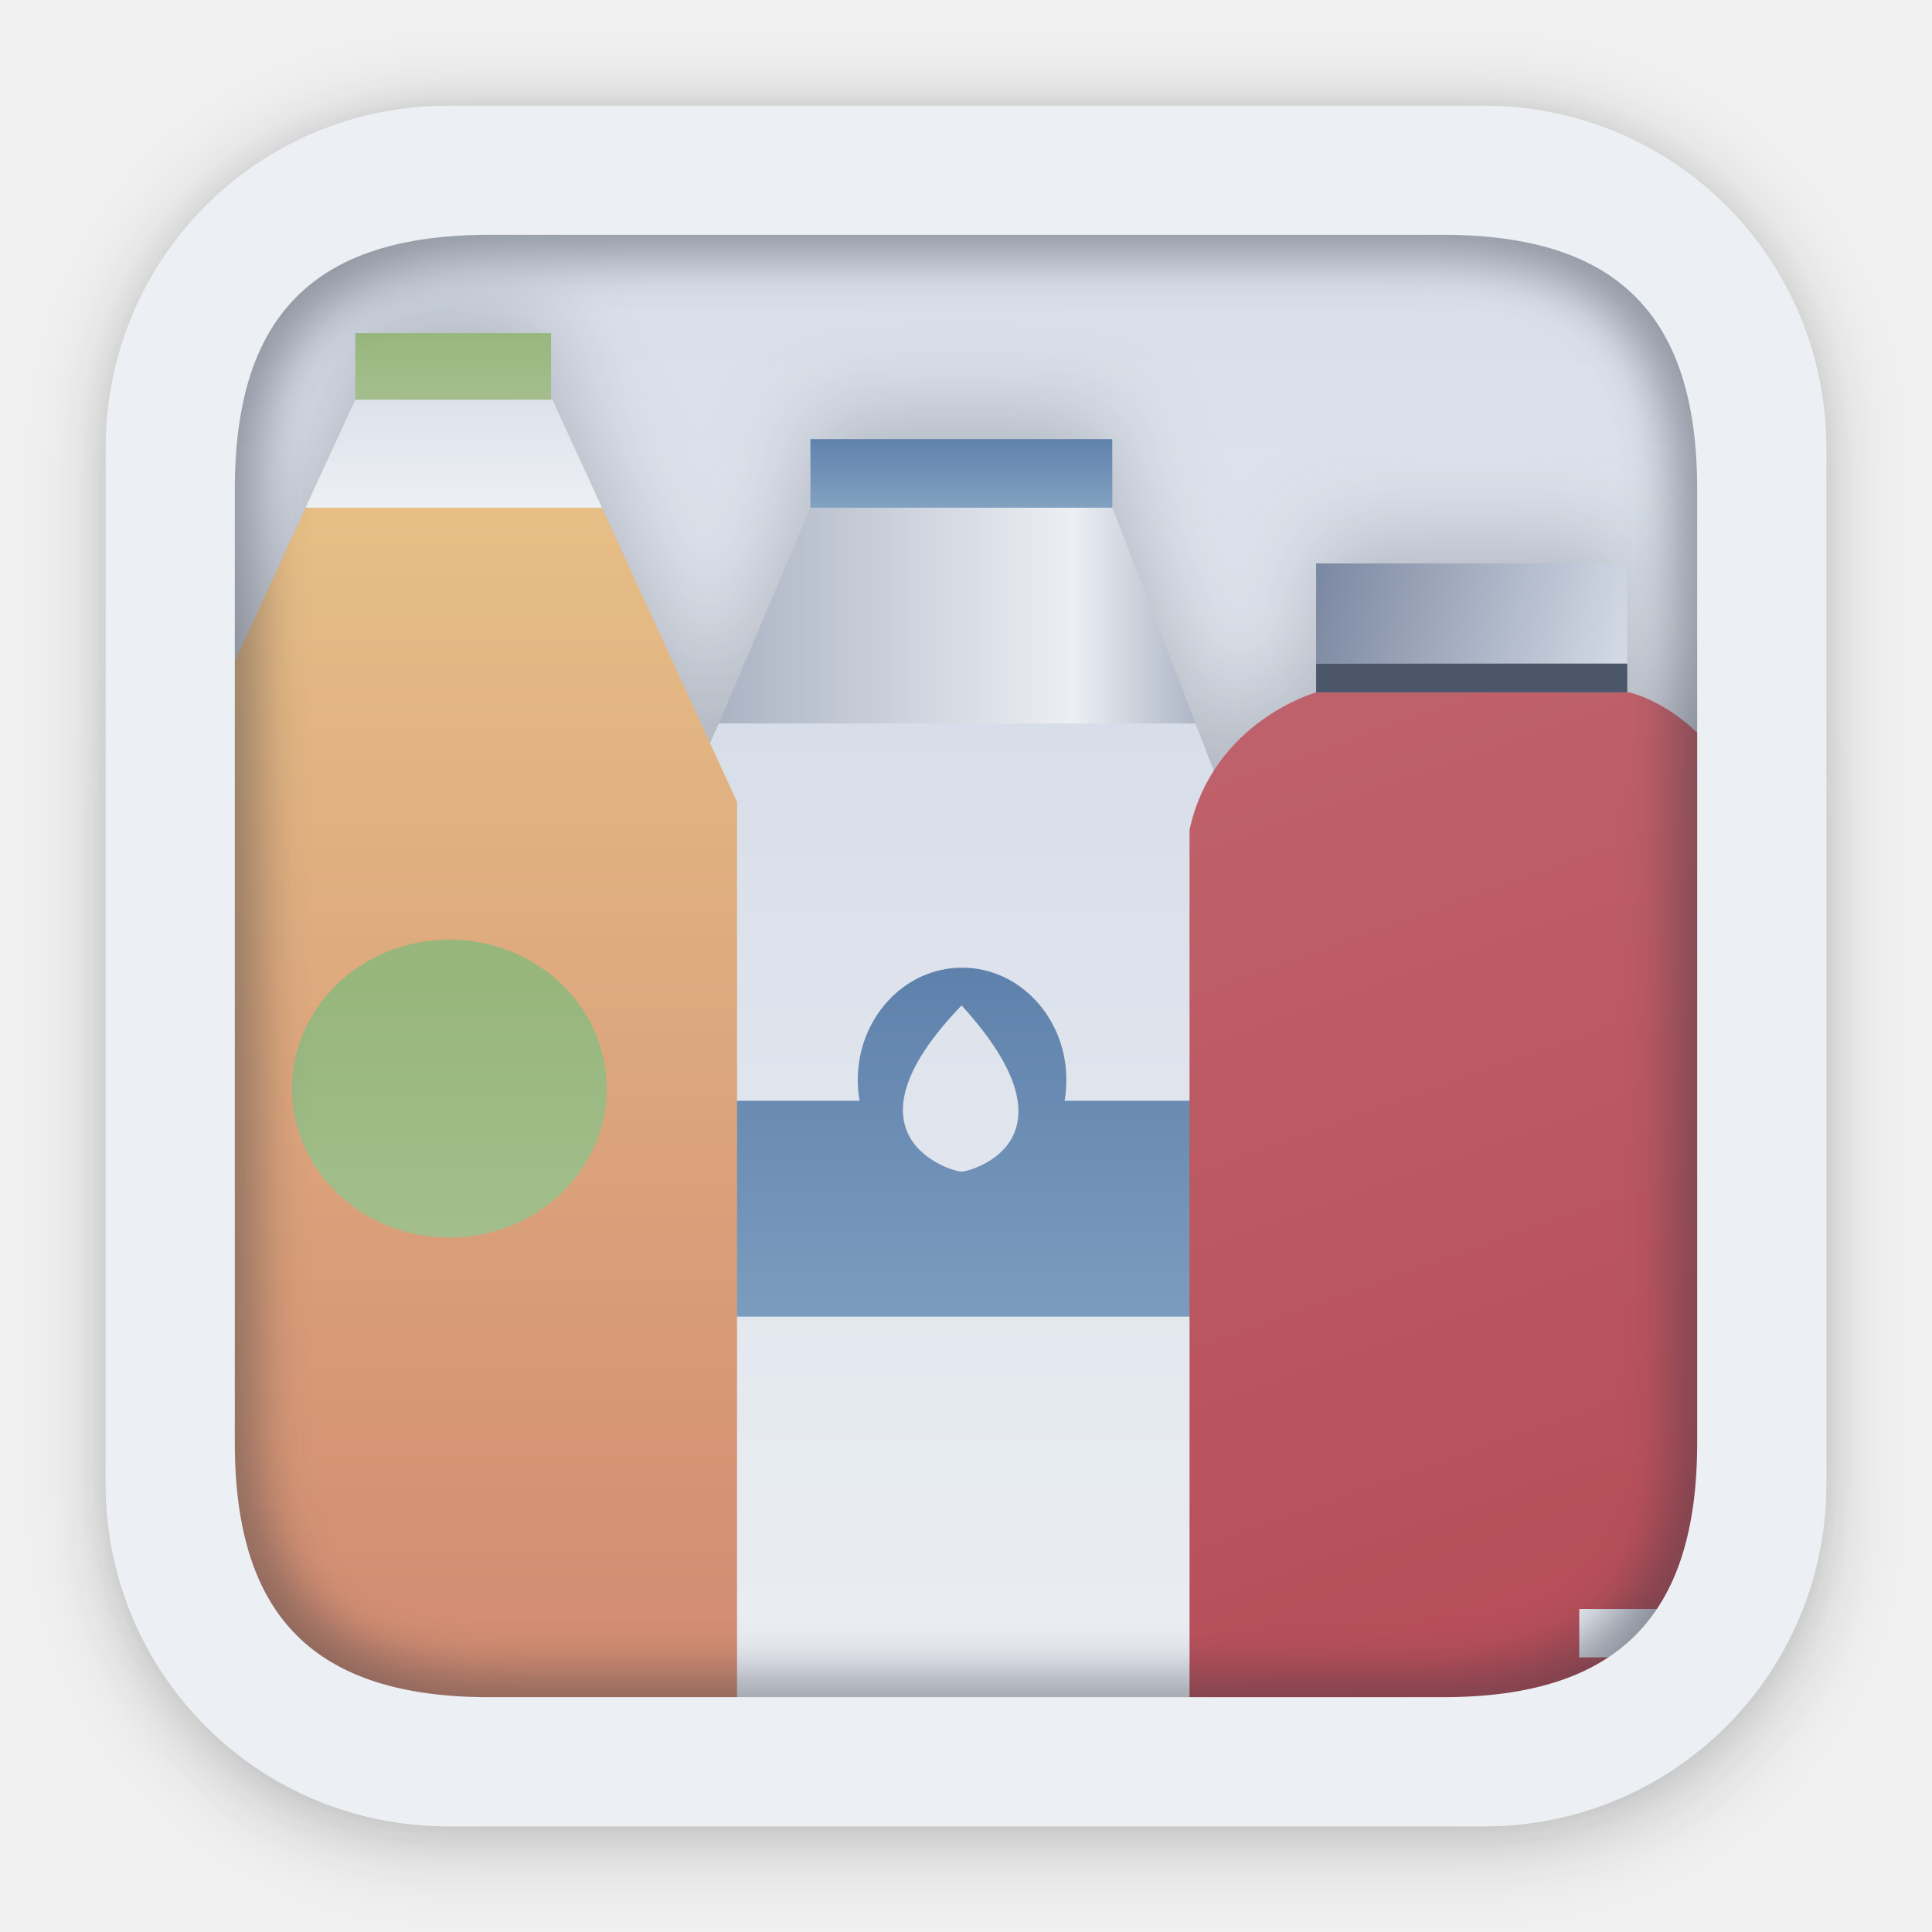
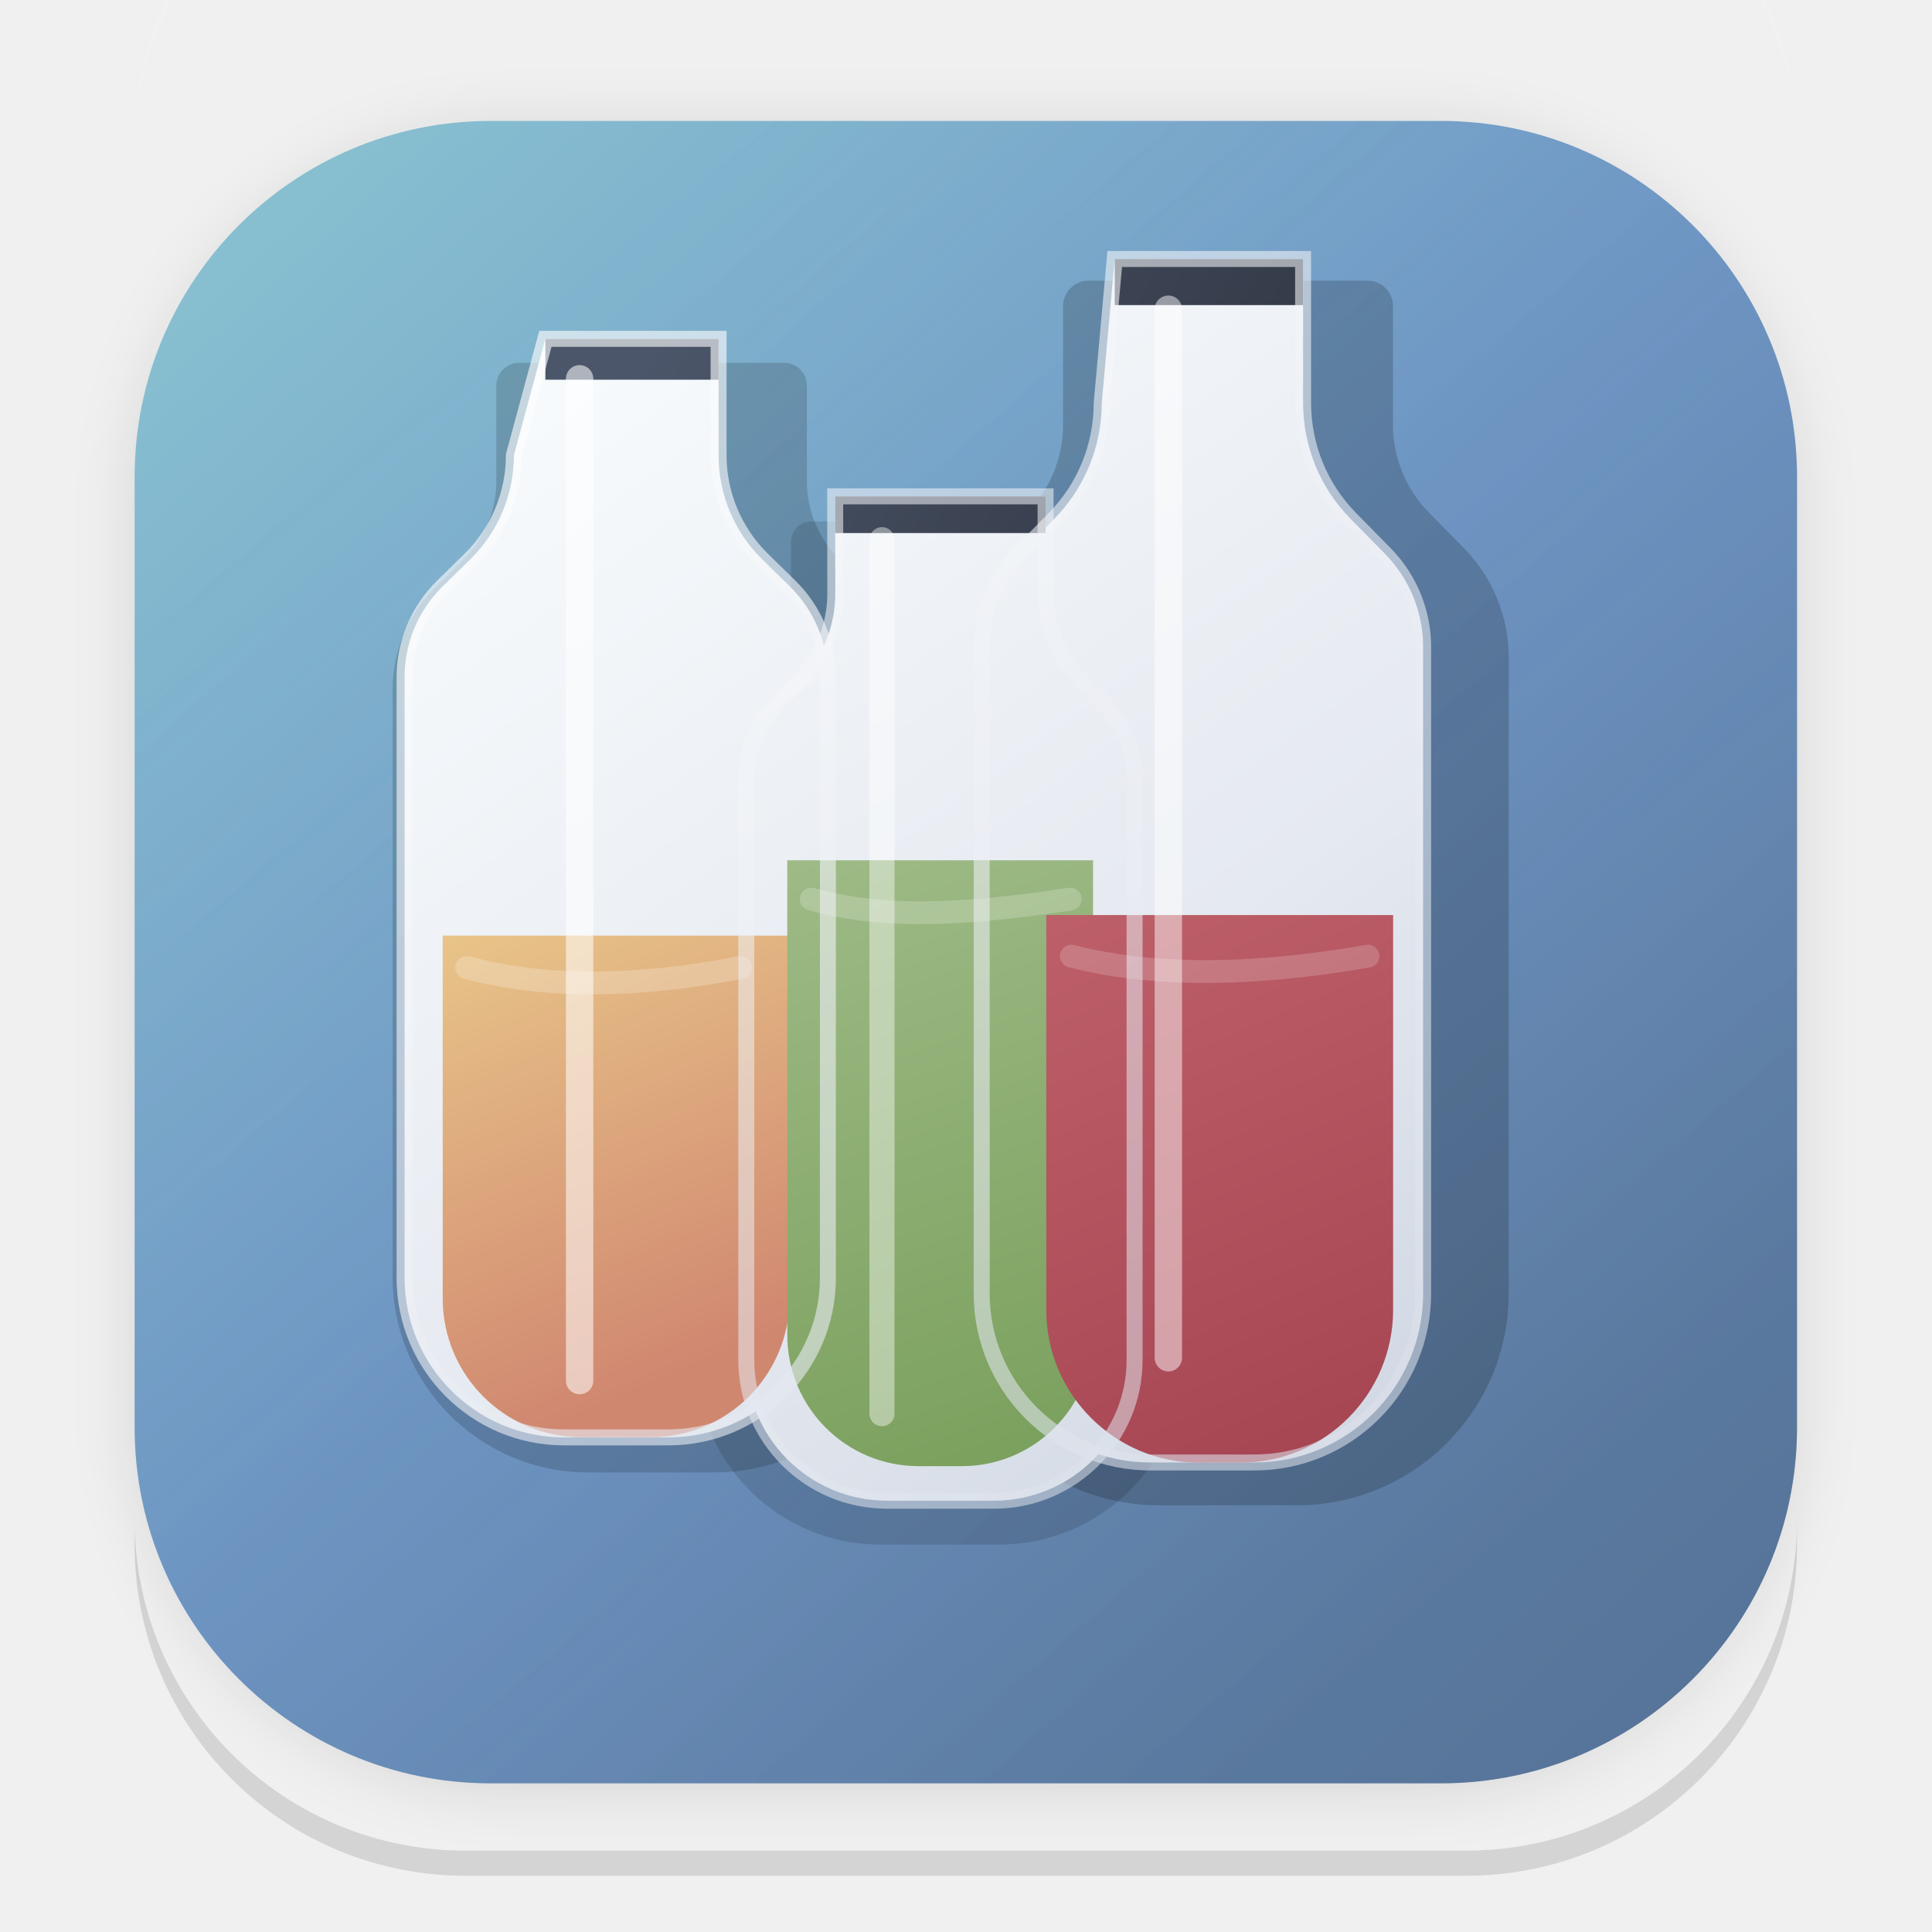
<svg xmlns="http://www.w3.org/2000/svg" width="64" height="64" version="1.1" viewBox="0 0 16.933 16.933">
  <defs>
-     <filter id="filter1178" x="-.048" y="-.048" width="1.096" height="1.096" color-interpolation-filters="sRGB">
-       <feGaussianBlur stdDeviation="0.307" />
+     <filter id="shadow" x="-.06" y="-.06" width="1.12" height="1.12" color-interpolation-filters="sRGB">
+       <feGaussianBlur stdDeviation="0.31" />
    </filter>
-     <radialGradient id="radialGradient20313" cx="32" cy="32" r="28.5" gradientTransform="matrix(.66759 .000515 -.00046712 .60552 -12.881 -10.927)" gradientUnits="userSpaceOnUse">
-       <stop stop-color="#eceff4" offset="0" />
-       <stop stop-color="#eceff4" offset="1" />
-     </radialGradient>
-     <filter id="filter20893" x="-.035" y="-.035" width="1.069" height="1.069" color-interpolation-filters="sRGB">
-       <feGaussianBlur stdDeviation="0.211" />
-     </filter>
-     <linearGradient id="linearGradient1280" x1="24.105" x2="24.105" y1="2.292" y2="12.37" gradientUnits="userSpaceOnUse">
+     <linearGradient id="tile" x1="2.2" x2="14.8" y1="1.6" y2="15.4" gradientUnits="userSpaceOnUse">
+       <stop stop-color="#88c0d0" offset="0" />
+       <stop stop-color="#6f98c8" offset=".48" />
+       <stop stop-color="#5e81ac" offset="1" />
+     </linearGradient>
+     <linearGradient id="tileShade" x1="4.1" x2="12.9" y1="3.1" y2="13.9" gradientUnits="userSpaceOnUse">
+       <stop stop-color="#81a1c1" stop-opacity=".0" offset="0" />
+       <stop stop-color="#3b4252" stop-opacity=".22" offset="1" />
+     </linearGradient>
+     <linearGradient id="glass" x1="4.7" x2="11.9" y1="3.6" y2="13.5" gradientUnits="userSpaceOnUse">
+       <stop stop-color="#f7fafc" offset="0" />
+       <stop stop-color="#e5e9f0" offset=".58" />
+       <stop stop-color="#cfd6e2" offset="1" />
+     </linearGradient>
+     <linearGradient id="glassEdge" x1="4.1" x2="12.2" y1="3.2" y2="13.4" gradientUnits="userSpaceOnUse">
+       <stop stop-color="#ffffff" offset="0" />
+       <stop stop-color="#d8dee9" offset="1" />
+     </linearGradient>
+     <linearGradient id="cap" x1="5.5" x2="10.7" y1="3.4" y2="6.4" gradientUnits="userSpaceOnUse">
+       <stop stop-color="#4c566a" offset="0" />
+       <stop stop-color="#2e3440" offset="1" />
+     </linearGradient>
+     <linearGradient id="yellow" x1="4.6" x2="6.5" y1="7.4" y2="11.8" gradientUnits="userSpaceOnUse">
      <stop stop-color="#ebcb8b" offset="0" />
      <stop stop-color="#d08770" offset="1" />
    </linearGradient>
-     <linearGradient id="linearGradient1352" x1="24.132" x2="24.132" y1="3.253" y2="4.148" gradientUnits="userSpaceOnUse">
-       <stop stop-color="#d8dee9" offset="0" />
-       <stop stop-color="#eceff4" offset="1" />
+     <linearGradient id="green" x1="7.35" x2="9.45" y1="6.6" y2="12.7" gradientUnits="userSpaceOnUse">
+       <stop stop-color="#a3be8c" offset="0" />
+       <stop stop-color="#7aa05d" offset="1" />
    </linearGradient>
-     <linearGradient id="linearGradient1360" x1="24.082" x2="24.082" y1="3.008" y2="3.422" gradientUnits="userSpaceOnUse">
-       <stop stop-color="#97b67c" offset="0" />
-       <stop stop-color="#a3be8c" offset="1" />
-     </linearGradient>
-     <linearGradient id="linearGradient1368" x1="24.172" x2="24.172" y1="7.26" y2="8.892" gradientUnits="userSpaceOnUse">
-       <stop stop-color="#97b67c" offset="0" />
-       <stop stop-color="#a3be8c" offset="1" />
-     </linearGradient>
-     <linearGradient id="linearGradient1544" x1="25.634" x2="28.855" y1="4.944" y2="4.944" gradientUnits="userSpaceOnUse">
-       <stop stop-color="#a6aebf" offset="0" />
-       <stop stop-color="#eceff4" offset=".735" />
-       <stop stop-color="#a6aebf" offset="1" />
-     </linearGradient>
-     <linearGradient id="linearGradient1554" x1="27.308" x2="27.308" y1="5.565" y2="12.375" gradientUnits="userSpaceOnUse">
-       <stop stop-color="#d8dee9" offset="0" />
-       <stop stop-color="#eceff4" offset="1" />
-     </linearGradient>
-     <linearGradient id="linearGradient1562" x1="27.438" x2="27.438" y1="3.706" y2="4.147" gradientUnits="userSpaceOnUse">
-       <stop stop-color="#5e81ac" offset="0" />
-       <stop stop-color="#81a1c1" offset="1" />
-     </linearGradient>
-     <linearGradient id="linearGradient1570" x1="27.34" x2="27.34" y1="7.142" y2="9.842" gradientUnits="userSpaceOnUse">
-       <stop stop-color="#5e81ac" offset="0" />
-       <stop stop-color="#81a1c1" offset="1" />
-     </linearGradient>
-     <linearGradient id="linearGradient1592" x1="29.49" x2="31.501" y1="4.625" y2="5.096" gradientUnits="userSpaceOnUse">
-       <stop stop-color="#7b88a1" offset="0" />
-       <stop stop-color="#d8dee9" offset="1" />
-     </linearGradient>
-     <linearGradient id="linearGradient1616" x1="29.397" x2="31.884" y1="5.616" y2="12.221" gradientUnits="userSpaceOnUse">
+     <linearGradient id="red" x1="10.1" x2="12.25" y1="7.2" y2="12.2" gradientUnits="userSpaceOnUse">
      <stop stop-color="#bf616a" offset="0" />
-       <stop stop-color="#b54a55" offset="1" />
-     </linearGradient>
-     <linearGradient id="linearGradient1624" x1="31.15" x2="32.152" y1="11.344" y2="11.612" gradientUnits="userSpaceOnUse">
-       <stop stop-color="#e5e9f0" offset="0" />
-       <stop stop-color="#a6aebf" offset="1" />
-     </linearGradient>
-     <filter id="filter1809" x="-.072" y="-.079" width="1.143" height="1.157" color-interpolation-filters="sRGB">
-       <feGaussianBlur stdDeviation="0.415" />
-     </filter>
-     <linearGradient id="linearGradient1819" x1="8.681" x2="8.681" y1="1.41" y2="15.568" gradientUnits="userSpaceOnUse">
-       <stop stop-color="#d8dee9" offset="0" />
-       <stop stop-color="#eceff4" offset="1" />
+       <stop stop-color="#a84754" offset="1" />
    </linearGradient>
  </defs>
-   <rect transform="matrix(.99138 0 0 1 .072989 .0019055)" x=".794" y=".905" width="15.346" height="15.346" rx="3.053" ry="3.053" filter="url(#filter1178)" opacity=".15" stroke-width="1.249" style="mix-blend-mode:normal" />
-   <rect x=".926" y=".926" width="15.081" height="15.081" rx="3" ry="3" fill="url(#linearGradient1819)" stroke-linecap="round" stroke-linejoin="round" stroke-width="1.227" />
-   <rect x=".012" y=".006" width="16.924" height="16.927" fill="none" opacity=".15" stroke-linecap="round" stroke-linejoin="round" stroke-width="1.052" />
-   <path d="m3.114 2.708v0.582l-0.436 0.947-1.17 2.542v7.083l0.544 0.769 0.681 0.736h11.446l0.662-0.563 0.283-0.492h0.261v-0.424h-0.017l0.017-0.029v-6.806c-0.346-1.044-1.107-1.198-1.107-1.198h-0.015v-1.13l-2.726 5.168e-4v1.129s-0.558 0.156-0.898 0.687l-0.16-0.415-0.729-1.891-5.167e-4 -0.601h-2.646v0.601l-0.803 1.891h-5.168e-4l-0.076 0.172-0.947-2.062-0.435-0.947h-0.011v-0.582z" fill="#2e3440" filter="url(#filter1809)" opacity=".25" />
-   <g transform="matrix(1.4261 0 0 1.3502 -30.529 -1.1741)">
-     <path d="m26.388 4.165h1.856l0.653 1.789 0.006 6.455h-3.264l-0.002-6.373z" fill="url(#linearGradient1544)" />
-     <path d="m26.388 4.165v-0.445h1.855l5.59e-4 0.445z" fill="url(#linearGradient1562)" />
-     <path d="m28.755 5.566h-2.93l-0.203 0.481 0.203 6.362h3.078l-0.006-6.455z" fill="url(#linearGradient1554)" />
-     <path d="m27.32 7.151a0.641 0.729 0 0 0-0.641 0.729 0.641 0.729 0 0 0 0.011 0.135h-0.888c-7.04e-4 0-1e-3 0.313-1e-3 0.701s3.29e-4 0.7 1e-3 0.7h3.096c7.05e-4 0 0.002-0.312 0.002-0.7s-8.45e-4 -0.701-0.002-0.701h-0.948a0.641 0.729 0 0 0 0.011-0.135 0.641 0.729 0 0 0-0.641-0.729zm-0.003 0.245c0.757 0.876 0.057 1.079-1e-3 1.079-0.058-5.345e-4 -0.78-0.222 1e-3 -1.079z" fill="url(#linearGradient1570)" style="paint-order:stroke markers fill" />
-     <path d="m23.591 3.464h1.211l1.135 2.611v6.335h-2.615l-0.477-0.545-0.381-0.57v-5.246z" fill="url(#linearGradient1280)" />
-     <ellipse cx="24.169" cy="7.936" rx=".967" ry=".967" fill="url(#linearGradient1368)" fill-rule="evenodd" stroke-width=".355" />
-     <path d="m23.591 3.464h1.211l0.305 0.701h-1.822z" fill="url(#linearGradient1352)" />
-     <path d="m23.591 3.464v-0.432h1.203v0.432z" fill="url(#linearGradient1360)" />
-     <path d="m29.496 5.364h1.923s0.533 0.114 0.776 0.887v5.041l-0.381 0.7-0.465 0.417h-2.631v-6.154c0.147-0.705 0.778-0.891 0.778-0.891z" fill="url(#linearGradient1616)" />
-     <path d="m29.496 5.364v-0.188h1.912v0.188z" fill="#4c566a" />
-     <path d="m29.496 5.176h1.912v-0.649l-1.912 1.937e-4z" fill="url(#linearGradient1592)" />
-     <path d="m32.194 11.314h-1.081v0.314h1.081z" fill="url(#linearGradient1624)" />
-   </g>
-   <g stroke-linecap="round" stroke-linejoin="round" stroke-width="1.227">
-     <path d="m4.061 1.15c-1.613 0-2.911 1.298-2.911 2.911v8.811c0 1.613 1.298 2.911 2.911 2.911h8.811c1.613 0 2.911-1.298 2.911-2.911v-8.811c0-1.613-1.298-2.911-2.911-2.911zm0.352 1.114h8.107c1.484 0 2.149 0.665 2.149 2.149v8.107c0 1.484-0.665 2.149-2.149 2.149h-8.107c-1.484 0-2.149-0.665-2.149-2.149v-8.107c0-1.484 0.665-2.149 2.149-2.149z" fill="#2e3440" filter="url(#filter20893)" opacity=".425" />
-     <path d="m3.926 0.926c-1.662 0-3 1.338-3 3v9.081c0 1.662 1.338 3 3 3h9.081c1.662 0 3-1.338 3-3v-9.081c0-1.662-1.338-3-3-3zm0.363 0.603h8.355c1.529 0 2.76 1.231 2.76 2.76v8.355c0 1.529-1.231 2.76-2.76 2.76h-8.355c-1.529 0-2.76-1.231-2.76-2.76v-8.355c0-1.529 1.231-2.76 2.76-2.76z" fill="#e5d0bd" />
-     <path d="m3.926 0.926c-1.662 0-3 1.338-3 3v9.081c0 1.662 1.338 3 3 3h9.081c1.662 0 3-1.338 3-3v-9.081c0-1.662-1.338-3-3-3zm0.363 1.132h8.355c1.529 0 2.231 0.702 2.231 2.231v8.355c0 1.529-0.702 2.231-2.231 2.231h-8.355c-1.529 0-2.231-0.702-2.231-2.231v-8.355c0-1.529 0.702-2.231 2.231-2.231z" fill="url(#radialGradient20313)" />
-   </g>
+   <rect x="1.28" y="1.22" width="14.36" height="14.36" rx="3.22" ry="3.22" fill="#000" filter="url(#shadow)" opacity=".16" />
+   <rect x="1.18" y="1.06" width="14.57" height="14.57" rx="3.12" ry="3.12" fill="url(#tile)" />
+   <rect x="1.18" y="1.06" width="14.57" height="14.57" rx="3.12" ry="3.12" fill="url(#tileShade)" />
+   <path d="m1.18 1.31v-.05c0-1.602 1.298-2.9 2.9-2.9h8.77c1.602 0 2.9 1.298 2.9 2.9v.05c0-1.602-1.298-2.9-2.9-2.9h-8.77c-1.602 0-2.9 1.298-2.9 2.9" fill="#fff" opacity=".16" />
+   <path d="m1.18 13.32v.22c0 1.602 1.298 2.9 2.9 2.9h8.77c1.602 0 2.9-1.298 2.9-2.9v-.22c0 1.602-1.298 2.9-2.9 2.9h-8.77c-1.602 0-2.9-1.298-2.9-2.9" opacity=".12" />
+   <path d="m4.55 3.18c-.11 0-.2.089-.2.2v.84c0 .255-.103.5-.284.679l-.249.246c-.241.238-.376.562-.376.901v5.146c0 .946.767 1.713 1.713 1.713h1.114c.946 0 1.713-.767 1.713-1.713v-5.146c0-.339-.135-.663-.376-.901l-.249-.246c-.181-.179-.284-.424-.284-.679v-.84c0-.111-.089-.2-.2-.2z" fill="#000" opacity=".16" />
+   <path d="m9.54 2.46c-.123 0-.223.1-.223.223v1.04c0 .287-.112.563-.313.767l-.309.315c-.251.255-.392.598-.392.956v5.576c0 1.025.83 1.856 1.856 1.856h1.208c1.025 0 1.856-.831 1.856-1.856v-5.576c0-.358-.141-.701-.392-.956l-.309-.315c-.201-.204-.313-.48-.313-.767v-1.04c0-.123-.1-.223-.223-.223z" fill="#000" opacity=".18" />
+   <path d="m7.11 4.57c-.098 0-.177.079-.177.177v.723c0 .23-.09.45-.25.613l-.22.225c-.232.237-.363.555-.363.887v4.729c0 .891.722 1.613 1.613 1.613h1.048c.891 0 1.613-.722 1.613-1.613v-4.729c0-.332-.131-.65-.363-.887l-.22-.225c-.16-.163-.25-.383-.25-.613v-.723c0-.098-.079-.177-.177-.177z" fill="#000" opacity=".13" />
+   <path d="m4.78 2.97h1.518v1.02c0 .344.138.673.384.914l.24.235c.214.21.334.497.334.797v5.264c0 .772-.626 1.398-1.398 1.398h-0.914c-.772 0-1.398-.626-1.398-1.398v-5.264c0-.3.12-.587.334-.797l.24-.235c.246-.241.384-.57.384-.914z" fill="url(#glass)" />
+   <path d="m7.32 4.35h1.844v.851c0 .287.112.563.313.767l.197.201c.173.176.27.413.27.659v5.092c0 .681-.552 1.233-1.233 1.233h-.937c-.681 0-1.233-.552-1.233-1.233v-5.092c0-.246.097-.483.27-.659l.197-.201c.201-.204.313-.48.313-.767z" fill="url(#glass)" />
+   <path d="m9.77 2.27h1.651v1.262c0 .38.149.744.415 1.014l.301.306c.215.218.336.512.336.818v5.667c0 .818-.663 1.481-1.481 1.481h-0.907c-.818 0-1.481-.663-1.481-1.481v-5.667c0-.306.121-.6.336-.818l.301-.306c.266-.27.415-.634.415-1.014z" fill="url(#glass)" />
+   <path d="m4.78 2.97h1.518v.358h-1.518z" fill="url(#cap)" />
+   <path d="m7.32 4.35h1.844v.322h-1.844z" fill="url(#cap)" />
+   <path d="m9.77 2.27h1.651v.404h-1.651z" fill="url(#cap)" />
+   <path d="m3.88 8.2h3.04v3.18c0 .672-.544 1.216-1.216 1.216h-.608c-.672 0-1.216-.544-1.216-1.216z" fill="url(#yellow)" />
+   <path d="m6.9 7.54h2.68v4.16c0 .635-.515 1.15-1.15 1.15h-.38c-.635 0-1.15-.515-1.15-1.15z" fill="url(#green)" />
+   <path d="m9.17 8.02h3.04v3.46c0 .74-.6 1.34-1.34 1.34h-.36c-.74 0-1.34-.6-1.34-1.34z" fill="url(#red)" />
+   <path d="m4.09 8.48c.67.18 1.47.18 2.4 0" fill="none" opacity=".22" stroke="#fff" stroke-linecap="round" stroke-width=".2" />
+   <path d="m7.11 7.88c.57.16 1.22.16 2.27 0" fill="none" opacity=".2" stroke="#fff" stroke-linecap="round" stroke-width=".2" />
+   <path d="m9.39 8.38c.7.18 1.57.18 2.6 0" fill="none" opacity=".18" stroke="#fff" stroke-linecap="round" stroke-width=".2" />
+   <path d="m5.08 3.32v8.78" fill="none" opacity=".55" stroke="#fff" stroke-linecap="round" stroke-width=".24" />
+   <path d="m7.73 4.73v7.66" fill="none" opacity=".42" stroke="#fff" stroke-linecap="round" stroke-width=".22" />
+   <path d="m10.24 2.71v9.19" fill="none" opacity=".48" stroke="#fff" stroke-linecap="round" stroke-width=".24" />
+   <path d="m4.78 2.97h1.518v1.02c0 .344.138.673.384.914l.24.235c.214.21.334.497.334.797v5.264c0 .772-.626 1.398-1.398 1.398h-.914c-.772 0-1.398-.626-1.398-1.398v-5.264c0-.3.12-.587.334-.797l.24-.235c.246-.241.384-.57.384-.914z" fill="none" stroke="url(#glassEdge)" stroke-opacity=".62" stroke-width=".14" />
+   <path d="m7.32 4.35h1.844v.851c0 .287.112.563.313.767l.197.201c.173.176.27.413.27.659v5.092c0 .681-.552 1.233-1.233 1.233h-.937c-.681 0-1.233-.552-1.233-1.233v-5.092c0-.246.097-.483.27-.659l.197-.201c.201-.204.313-.48.313-.767z" fill="none" stroke="url(#glassEdge)" stroke-opacity=".55" stroke-width=".14" />
+   <path d="m9.77 2.27h1.651v1.262c0 .38.149.744.415 1.014l.301.306c.215.218.336.512.336.818v5.667c0 .818-.663 1.481-1.481 1.481h-.907c-.818 0-1.481-.663-1.481-1.481v-5.667c0-.306.121-.6.336-.818l.301-.306c.266-.27.415-.634.415-1.014z" fill="none" stroke="url(#glassEdge)" stroke-opacity=".58" stroke-width=".14" />
</svg>
